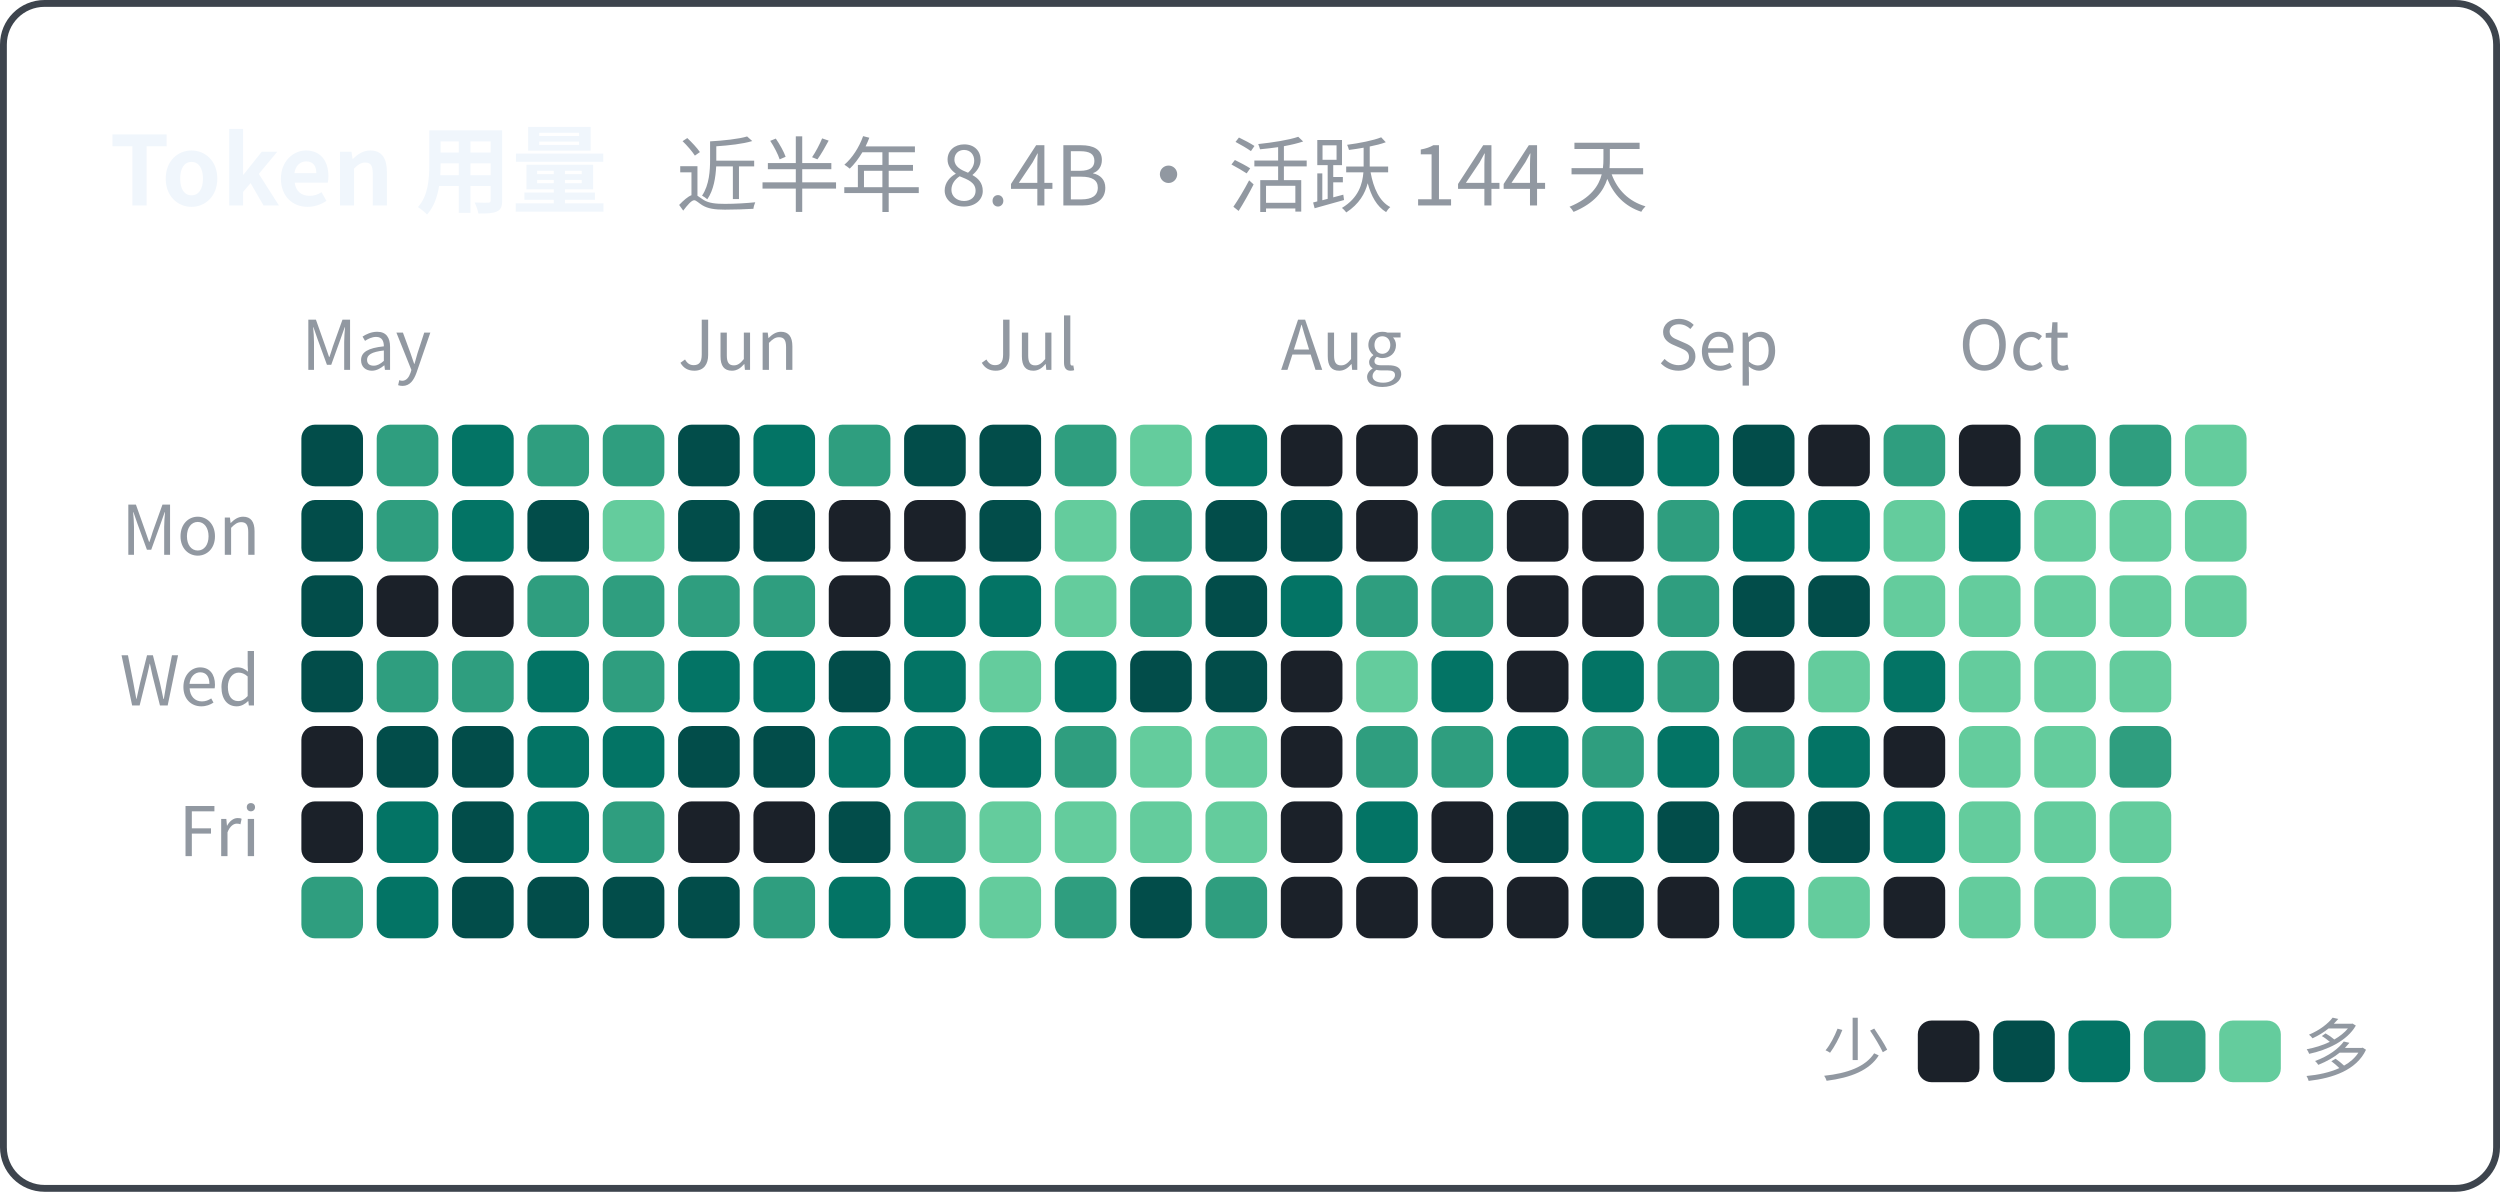
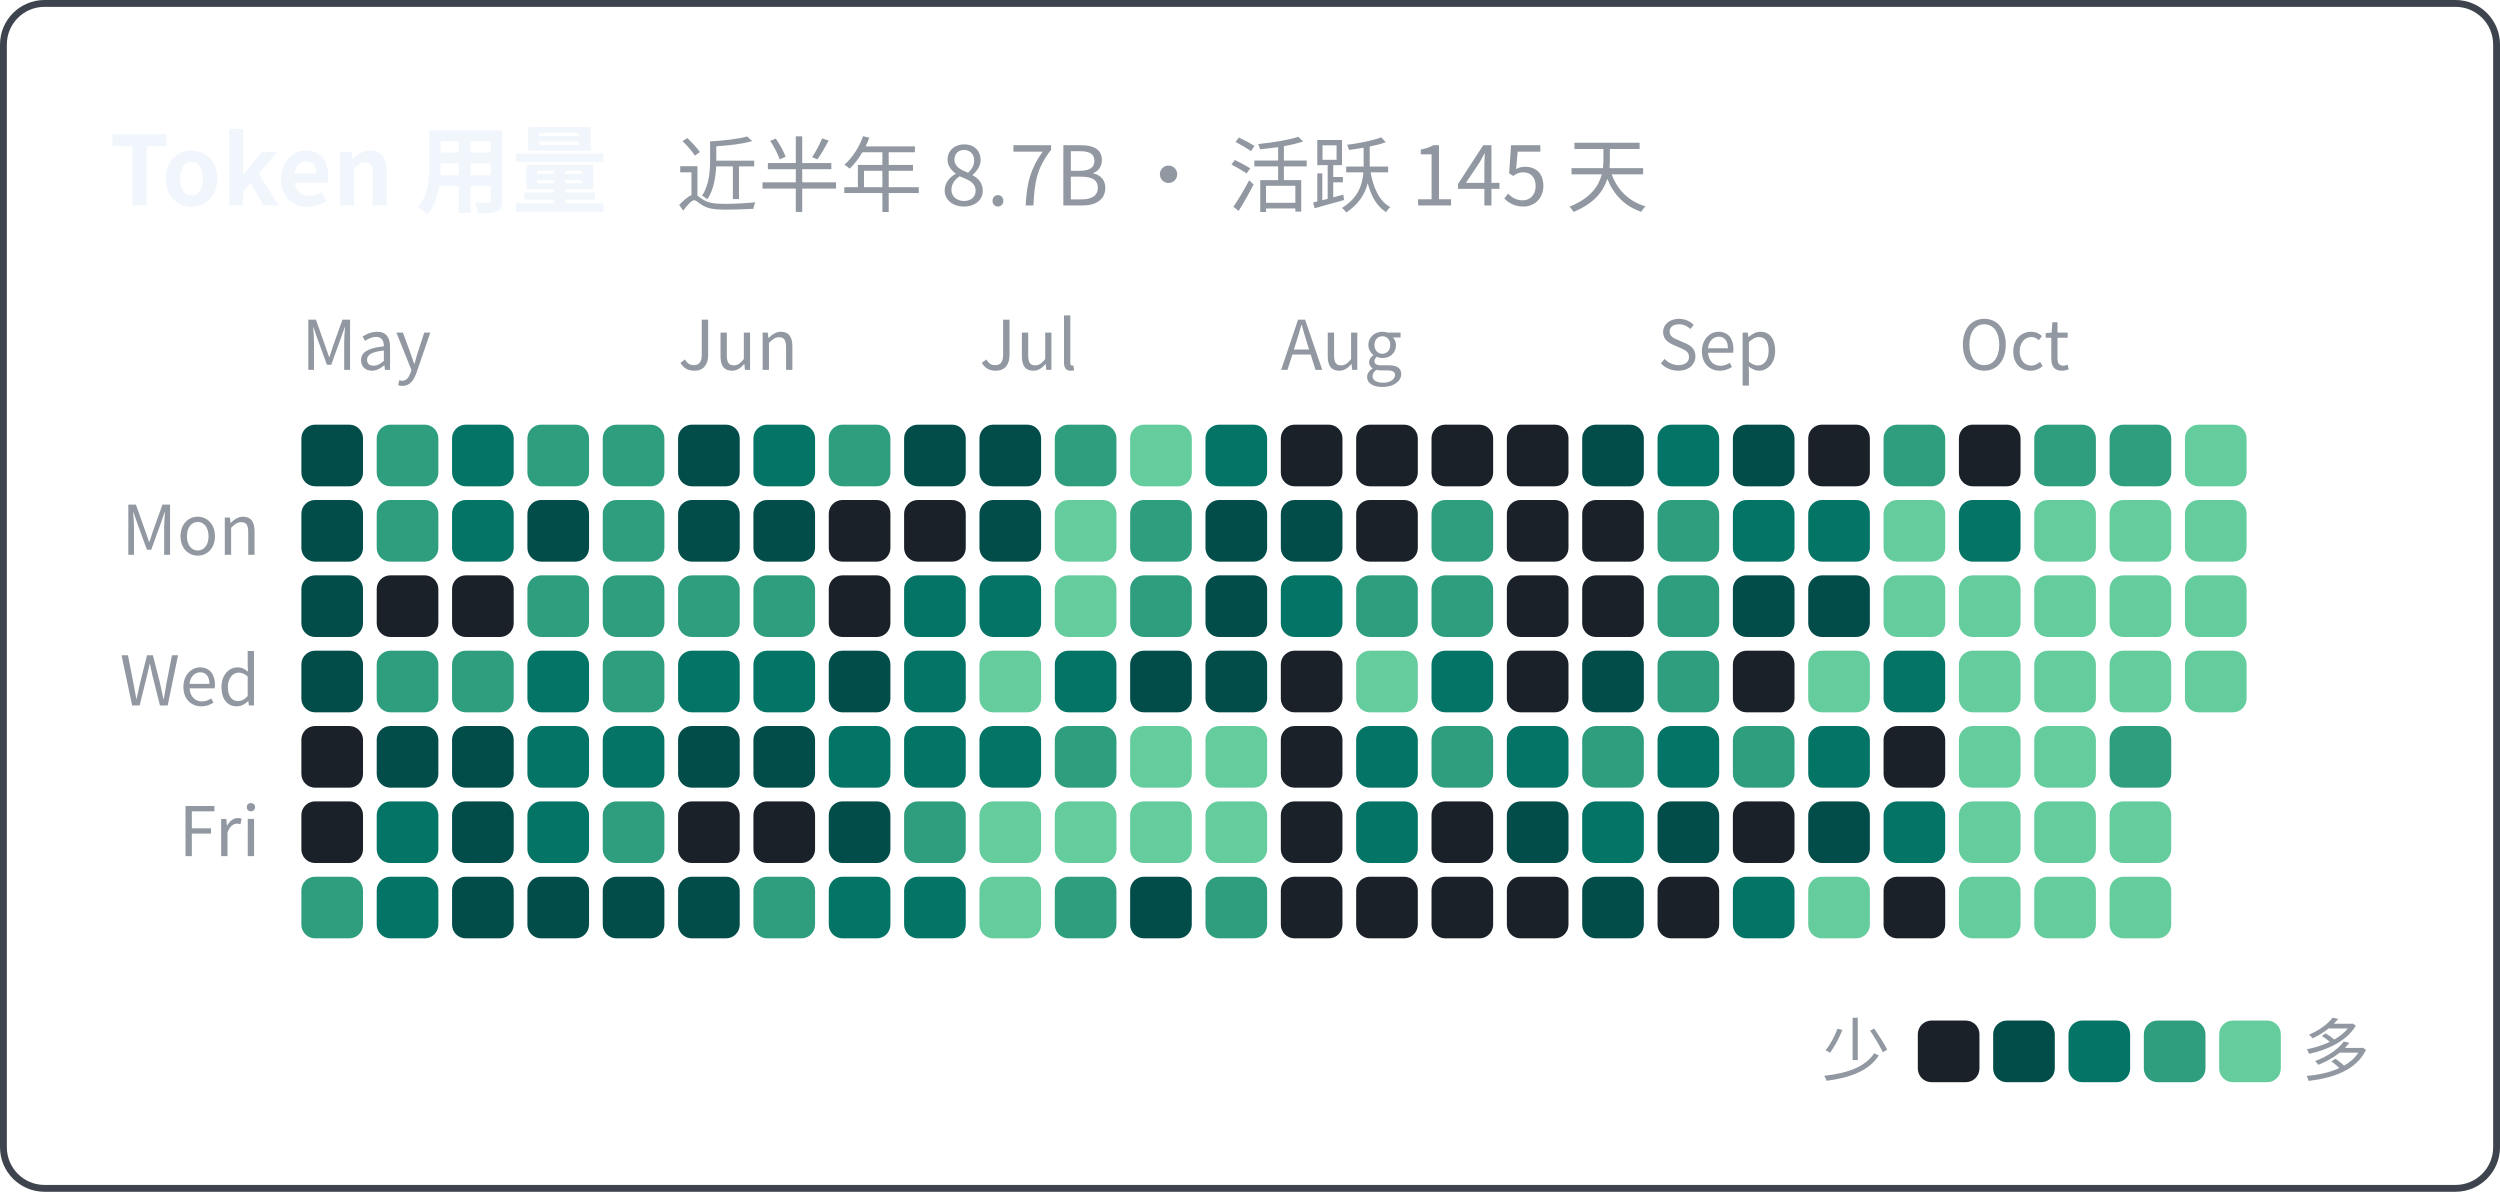
<svg xmlns="http://www.w3.org/2000/svg" width="365" height="174" viewBox="0 0 365 174" font-family="system-ui, -apple-system, 'Segoe UI', 'PingFang SC', 'Microsoft YaHei', 'Noto Sans CJK SC', sans-serif">
  <rect x="0.5" y="0.5" width="364" height="173" rx="6" fill="none" stroke="#3d444d" />
-   <text x="16" y="30" font-size="14" font-weight="600" fill="#f0f6fc">Token 用量<tspan dx="10" font-size="12" font-weight="400" fill="#9198a1">近半年 8.4B · 活跃 144 天</tspan>
+   <text x="16" y="30" font-size="14" font-weight="600" fill="#f0f6fc">Token 用量<tspan dx="10" font-size="12" font-weight="400" fill="#9198a1">近半年 8.7B · 活跃 145 天</tspan>
  </text>
  <text x="44" y="54" font-size="10" fill="#9198a1">May</text>
  <text x="99" y="54" font-size="10" fill="#9198a1">Jun</text>
  <text x="143" y="54" font-size="10" fill="#9198a1">Jul</text>
  <text x="187" y="54" font-size="10" fill="#9198a1">Aug</text>
  <text x="242" y="54" font-size="10" fill="#9198a1">Sep</text>
  <text x="286" y="54" font-size="10" fill="#9198a1">Oct</text>
  <text x="38" y="81" font-size="10" text-anchor="end" fill="#9198a1">Mon</text>
  <text x="38" y="103" font-size="10" text-anchor="end" fill="#9198a1">Wed</text>
  <text x="38" y="125" font-size="10" text-anchor="end" fill="#9198a1">Fri</text>
  <rect x="44" y="62" width="9" height="9" rx="2" fill="#024d4a" />
  <rect x="44" y="73" width="9" height="9" rx="2" fill="#024d4a" />
  <rect x="44" y="84" width="9" height="9" rx="2" fill="#024d4a" />
  <rect x="44" y="95" width="9" height="9" rx="2" fill="#024d4a" />
  <rect x="44" y="106" width="9" height="9" rx="2" fill="#1b2129" />
  <rect x="44" y="117" width="9" height="9" rx="2" fill="#1b2129" />
  <rect x="44" y="128" width="9" height="9" rx="2" fill="#2f9e7f" />
  <rect x="55" y="62" width="9" height="9" rx="2" fill="#2f9e7f" />
  <rect x="55" y="73" width="9" height="9" rx="2" fill="#2f9e7f" />
  <rect x="55" y="84" width="9" height="9" rx="2" fill="#1b2129" />
  <rect x="55" y="95" width="9" height="9" rx="2" fill="#2f9e7f" />
  <rect x="55" y="106" width="9" height="9" rx="2" fill="#024d4a" />
  <rect x="55" y="117" width="9" height="9" rx="2" fill="#037465" />
  <rect x="55" y="128" width="9" height="9" rx="2" fill="#037465" />
  <rect x="66" y="62" width="9" height="9" rx="2" fill="#037465" />
  <rect x="66" y="73" width="9" height="9" rx="2" fill="#037465" />
  <rect x="66" y="84" width="9" height="9" rx="2" fill="#1b2129" />
  <rect x="66" y="95" width="9" height="9" rx="2" fill="#2f9e7f" />
  <rect x="66" y="106" width="9" height="9" rx="2" fill="#024d4a" />
  <rect x="66" y="117" width="9" height="9" rx="2" fill="#024d4a" />
  <rect x="66" y="128" width="9" height="9" rx="2" fill="#024d4a" />
  <rect x="77" y="62" width="9" height="9" rx="2" fill="#2f9e7f" />
  <rect x="77" y="73" width="9" height="9" rx="2" fill="#024d4a" />
  <rect x="77" y="84" width="9" height="9" rx="2" fill="#2f9e7f" />
  <rect x="77" y="95" width="9" height="9" rx="2" fill="#037465" />
  <rect x="77" y="106" width="9" height="9" rx="2" fill="#037465" />
  <rect x="77" y="117" width="9" height="9" rx="2" fill="#037465" />
  <rect x="77" y="128" width="9" height="9" rx="2" fill="#024d4a" />
  <rect x="88" y="62" width="9" height="9" rx="2" fill="#2f9e7f" />
-   <rect x="88" y="73" width="9" height="9" rx="2" fill="#64cc9d" />
+   <rect x="88" y="73" width="9" height="9" rx="2" fill="#2f9e7f" />
  <rect x="88" y="84" width="9" height="9" rx="2" fill="#2f9e7f" />
  <rect x="88" y="95" width="9" height="9" rx="2" fill="#2f9e7f" />
  <rect x="88" y="106" width="9" height="9" rx="2" fill="#037465" />
  <rect x="88" y="117" width="9" height="9" rx="2" fill="#2f9e7f" />
  <rect x="88" y="128" width="9" height="9" rx="2" fill="#024d4a" />
  <rect x="99" y="62" width="9" height="9" rx="2" fill="#024d4a" />
  <rect x="99" y="73" width="9" height="9" rx="2" fill="#024d4a" />
  <rect x="99" y="84" width="9" height="9" rx="2" fill="#2f9e7f" />
  <rect x="99" y="95" width="9" height="9" rx="2" fill="#037465" />
  <rect x="99" y="106" width="9" height="9" rx="2" fill="#024d4a" />
  <rect x="99" y="117" width="9" height="9" rx="2" fill="#1b2129" />
  <rect x="99" y="128" width="9" height="9" rx="2" fill="#024d4a" />
  <rect x="110" y="62" width="9" height="9" rx="2" fill="#037465" />
  <rect x="110" y="73" width="9" height="9" rx="2" fill="#024d4a" />
  <rect x="110" y="84" width="9" height="9" rx="2" fill="#2f9e7f" />
  <rect x="110" y="95" width="9" height="9" rx="2" fill="#037465" />
  <rect x="110" y="106" width="9" height="9" rx="2" fill="#024d4a" />
  <rect x="110" y="117" width="9" height="9" rx="2" fill="#1b2129" />
  <rect x="110" y="128" width="9" height="9" rx="2" fill="#2f9e7f" />
  <rect x="121" y="62" width="9" height="9" rx="2" fill="#2f9e7f" />
  <rect x="121" y="73" width="9" height="9" rx="2" fill="#1b2129" />
  <rect x="121" y="84" width="9" height="9" rx="2" fill="#1b2129" />
  <rect x="121" y="95" width="9" height="9" rx="2" fill="#024d4a" />
  <rect x="121" y="106" width="9" height="9" rx="2" fill="#037465" />
  <rect x="121" y="117" width="9" height="9" rx="2" fill="#024d4a" />
  <rect x="121" y="128" width="9" height="9" rx="2" fill="#037465" />
  <rect x="132" y="62" width="9" height="9" rx="2" fill="#024d4a" />
  <rect x="132" y="73" width="9" height="9" rx="2" fill="#1b2129" />
  <rect x="132" y="84" width="9" height="9" rx="2" fill="#037465" />
  <rect x="132" y="95" width="9" height="9" rx="2" fill="#037465" />
  <rect x="132" y="106" width="9" height="9" rx="2" fill="#037465" />
  <rect x="132" y="117" width="9" height="9" rx="2" fill="#2f9e7f" />
  <rect x="132" y="128" width="9" height="9" rx="2" fill="#037465" />
  <rect x="143" y="62" width="9" height="9" rx="2" fill="#024d4a" />
  <rect x="143" y="73" width="9" height="9" rx="2" fill="#024d4a" />
  <rect x="143" y="84" width="9" height="9" rx="2" fill="#037465" />
  <rect x="143" y="95" width="9" height="9" rx="2" fill="#64cc9d" />
  <rect x="143" y="106" width="9" height="9" rx="2" fill="#037465" />
  <rect x="143" y="117" width="9" height="9" rx="2" fill="#64cc9d" />
  <rect x="143" y="128" width="9" height="9" rx="2" fill="#64cc9d" />
  <rect x="154" y="62" width="9" height="9" rx="2" fill="#2f9e7f" />
  <rect x="154" y="73" width="9" height="9" rx="2" fill="#64cc9d" />
  <rect x="154" y="84" width="9" height="9" rx="2" fill="#64cc9d" />
  <rect x="154" y="95" width="9" height="9" rx="2" fill="#037465" />
  <rect x="154" y="106" width="9" height="9" rx="2" fill="#2f9e7f" />
  <rect x="154" y="117" width="9" height="9" rx="2" fill="#64cc9d" />
  <rect x="154" y="128" width="9" height="9" rx="2" fill="#2f9e7f" />
  <rect x="165" y="62" width="9" height="9" rx="2" fill="#64cc9d" />
  <rect x="165" y="73" width="9" height="9" rx="2" fill="#2f9e7f" />
  <rect x="165" y="84" width="9" height="9" rx="2" fill="#2f9e7f" />
  <rect x="165" y="95" width="9" height="9" rx="2" fill="#024d4a" />
  <rect x="165" y="106" width="9" height="9" rx="2" fill="#64cc9d" />
  <rect x="165" y="117" width="9" height="9" rx="2" fill="#64cc9d" />
  <rect x="165" y="128" width="9" height="9" rx="2" fill="#024d4a" />
  <rect x="176" y="62" width="9" height="9" rx="2" fill="#037465" />
  <rect x="176" y="73" width="9" height="9" rx="2" fill="#024d4a" />
  <rect x="176" y="84" width="9" height="9" rx="2" fill="#024d4a" />
  <rect x="176" y="95" width="9" height="9" rx="2" fill="#024d4a" />
  <rect x="176" y="106" width="9" height="9" rx="2" fill="#64cc9d" />
  <rect x="176" y="117" width="9" height="9" rx="2" fill="#64cc9d" />
  <rect x="176" y="128" width="9" height="9" rx="2" fill="#2f9e7f" />
  <rect x="187" y="62" width="9" height="9" rx="2" fill="#1b2129" />
  <rect x="187" y="73" width="9" height="9" rx="2" fill="#024d4a" />
  <rect x="187" y="84" width="9" height="9" rx="2" fill="#037465" />
  <rect x="187" y="95" width="9" height="9" rx="2" fill="#1b2129" />
  <rect x="187" y="106" width="9" height="9" rx="2" fill="#1b2129" />
  <rect x="187" y="117" width="9" height="9" rx="2" fill="#1b2129" />
  <rect x="187" y="128" width="9" height="9" rx="2" fill="#1b2129" />
  <rect x="198" y="62" width="9" height="9" rx="2" fill="#1b2129" />
  <rect x="198" y="73" width="9" height="9" rx="2" fill="#1b2129" />
  <rect x="198" y="84" width="9" height="9" rx="2" fill="#2f9e7f" />
  <rect x="198" y="95" width="9" height="9" rx="2" fill="#64cc9d" />
-   <rect x="198" y="106" width="9" height="9" rx="2" fill="#2f9e7f" />
+   <rect x="198" y="106" width="9" height="9" rx="2" fill="#037465" />
  <rect x="198" y="117" width="9" height="9" rx="2" fill="#037465" />
  <rect x="198" y="128" width="9" height="9" rx="2" fill="#1b2129" />
  <rect x="209" y="62" width="9" height="9" rx="2" fill="#1b2129" />
  <rect x="209" y="73" width="9" height="9" rx="2" fill="#2f9e7f" />
  <rect x="209" y="84" width="9" height="9" rx="2" fill="#2f9e7f" />
  <rect x="209" y="95" width="9" height="9" rx="2" fill="#037465" />
  <rect x="209" y="106" width="9" height="9" rx="2" fill="#2f9e7f" />
  <rect x="209" y="117" width="9" height="9" rx="2" fill="#1b2129" />
  <rect x="209" y="128" width="9" height="9" rx="2" fill="#1b2129" />
  <rect x="220" y="62" width="9" height="9" rx="2" fill="#1b2129" />
  <rect x="220" y="73" width="9" height="9" rx="2" fill="#1b2129" />
  <rect x="220" y="84" width="9" height="9" rx="2" fill="#1b2129" />
  <rect x="220" y="95" width="9" height="9" rx="2" fill="#1b2129" />
  <rect x="220" y="106" width="9" height="9" rx="2" fill="#037465" />
  <rect x="220" y="117" width="9" height="9" rx="2" fill="#024d4a" />
  <rect x="220" y="128" width="9" height="9" rx="2" fill="#1b2129" />
  <rect x="231" y="62" width="9" height="9" rx="2" fill="#024d4a" />
  <rect x="231" y="73" width="9" height="9" rx="2" fill="#1b2129" />
  <rect x="231" y="84" width="9" height="9" rx="2" fill="#1b2129" />
-   <rect x="231" y="95" width="9" height="9" rx="2" fill="#037465" />
+   <rect x="231" y="95" width="9" height="9" rx="2" fill="#024d4a" />
  <rect x="231" y="106" width="9" height="9" rx="2" fill="#2f9e7f" />
  <rect x="231" y="117" width="9" height="9" rx="2" fill="#037465" />
  <rect x="231" y="128" width="9" height="9" rx="2" fill="#024d4a" />
  <rect x="242" y="62" width="9" height="9" rx="2" fill="#037465" />
  <rect x="242" y="73" width="9" height="9" rx="2" fill="#2f9e7f" />
  <rect x="242" y="84" width="9" height="9" rx="2" fill="#2f9e7f" />
  <rect x="242" y="95" width="9" height="9" rx="2" fill="#2f9e7f" />
  <rect x="242" y="106" width="9" height="9" rx="2" fill="#037465" />
  <rect x="242" y="117" width="9" height="9" rx="2" fill="#024d4a" />
  <rect x="242" y="128" width="9" height="9" rx="2" fill="#1b2129" />
  <rect x="253" y="62" width="9" height="9" rx="2" fill="#024d4a" />
  <rect x="253" y="73" width="9" height="9" rx="2" fill="#037465" />
  <rect x="253" y="84" width="9" height="9" rx="2" fill="#024d4a" />
  <rect x="253" y="95" width="9" height="9" rx="2" fill="#1b2129" />
  <rect x="253" y="106" width="9" height="9" rx="2" fill="#2f9e7f" />
  <rect x="253" y="117" width="9" height="9" rx="2" fill="#1b2129" />
  <rect x="253" y="128" width="9" height="9" rx="2" fill="#037465" />
  <rect x="264" y="62" width="9" height="9" rx="2" fill="#1b2129" />
  <rect x="264" y="73" width="9" height="9" rx="2" fill="#037465" />
  <rect x="264" y="84" width="9" height="9" rx="2" fill="#024d4a" />
  <rect x="264" y="95" width="9" height="9" rx="2" fill="#64cc9d" />
  <rect x="264" y="106" width="9" height="9" rx="2" fill="#037465" />
  <rect x="264" y="117" width="9" height="9" rx="2" fill="#024d4a" />
  <rect x="264" y="128" width="9" height="9" rx="2" fill="#64cc9d" />
  <rect x="275" y="62" width="9" height="9" rx="2" fill="#2f9e7f" />
  <rect x="275" y="73" width="9" height="9" rx="2" fill="#64cc9d" />
  <rect x="275" y="84" width="9" height="9" rx="2" fill="#64cc9d" />
  <rect x="275" y="95" width="9" height="9" rx="2" fill="#037465" />
  <rect x="275" y="106" width="9" height="9" rx="2" fill="#1b2129" />
  <rect x="275" y="117" width="9" height="9" rx="2" fill="#037465" />
  <rect x="275" y="128" width="9" height="9" rx="2" fill="#1b2129" />
  <rect x="286" y="62" width="9" height="9" rx="2" fill="#1b2129" />
  <rect x="286" y="73" width="9" height="9" rx="2" fill="#037465" />
  <rect x="286" y="84" width="9" height="9" rx="2" fill="#64cc9d" />
  <rect x="286" y="95" width="9" height="9" rx="2" fill="#64cc9d" />
  <rect x="286" y="106" width="9" height="9" rx="2" fill="#64cc9d" />
  <rect x="286" y="117" width="9" height="9" rx="2" fill="#64cc9d" />
  <rect x="286" y="128" width="9" height="9" rx="2" fill="#64cc9d" />
  <rect x="297" y="62" width="9" height="9" rx="2" fill="#2f9e7f" />
  <rect x="297" y="73" width="9" height="9" rx="2" fill="#64cc9d" />
  <rect x="297" y="84" width="9" height="9" rx="2" fill="#64cc9d" />
  <rect x="297" y="95" width="9" height="9" rx="2" fill="#64cc9d" />
  <rect x="297" y="106" width="9" height="9" rx="2" fill="#64cc9d" />
  <rect x="297" y="117" width="9" height="9" rx="2" fill="#64cc9d" />
  <rect x="297" y="128" width="9" height="9" rx="2" fill="#64cc9d" />
  <rect x="308" y="62" width="9" height="9" rx="2" fill="#2f9e7f" />
  <rect x="308" y="73" width="9" height="9" rx="2" fill="#64cc9d" />
  <rect x="308" y="84" width="9" height="9" rx="2" fill="#64cc9d" />
  <rect x="308" y="95" width="9" height="9" rx="2" fill="#64cc9d" />
  <rect x="308" y="106" width="9" height="9" rx="2" fill="#2f9e7f" />
  <rect x="308" y="117" width="9" height="9" rx="2" fill="#64cc9d" />
  <rect x="308" y="128" width="9" height="9" rx="2" fill="#64cc9d" />
  <rect x="319" y="62" width="9" height="9" rx="2" fill="#64cc9d" />
  <rect x="319" y="73" width="9" height="9" rx="2" fill="#64cc9d" />
  <rect x="319" y="84" width="9" height="9" rx="2" fill="#64cc9d" />
+   <rect x="319" y="95" width="9" height="9" rx="2" fill="#64cc9d" />
  <text x="276" y="157" font-size="10" text-anchor="end" fill="#9198a1">少</text>
  <rect x="280" y="149" width="9" height="9" rx="2" fill="#1b2129" />
  <rect x="291" y="149" width="9" height="9" rx="2" fill="#024d4a" />
  <rect x="302" y="149" width="9" height="9" rx="2" fill="#037465" />
  <rect x="313" y="149" width="9" height="9" rx="2" fill="#2f9e7f" />
  <rect x="324" y="149" width="9" height="9" rx="2" fill="#64cc9d" />
  <text x="336" y="157" font-size="10" fill="#9198a1">多</text>
</svg>
